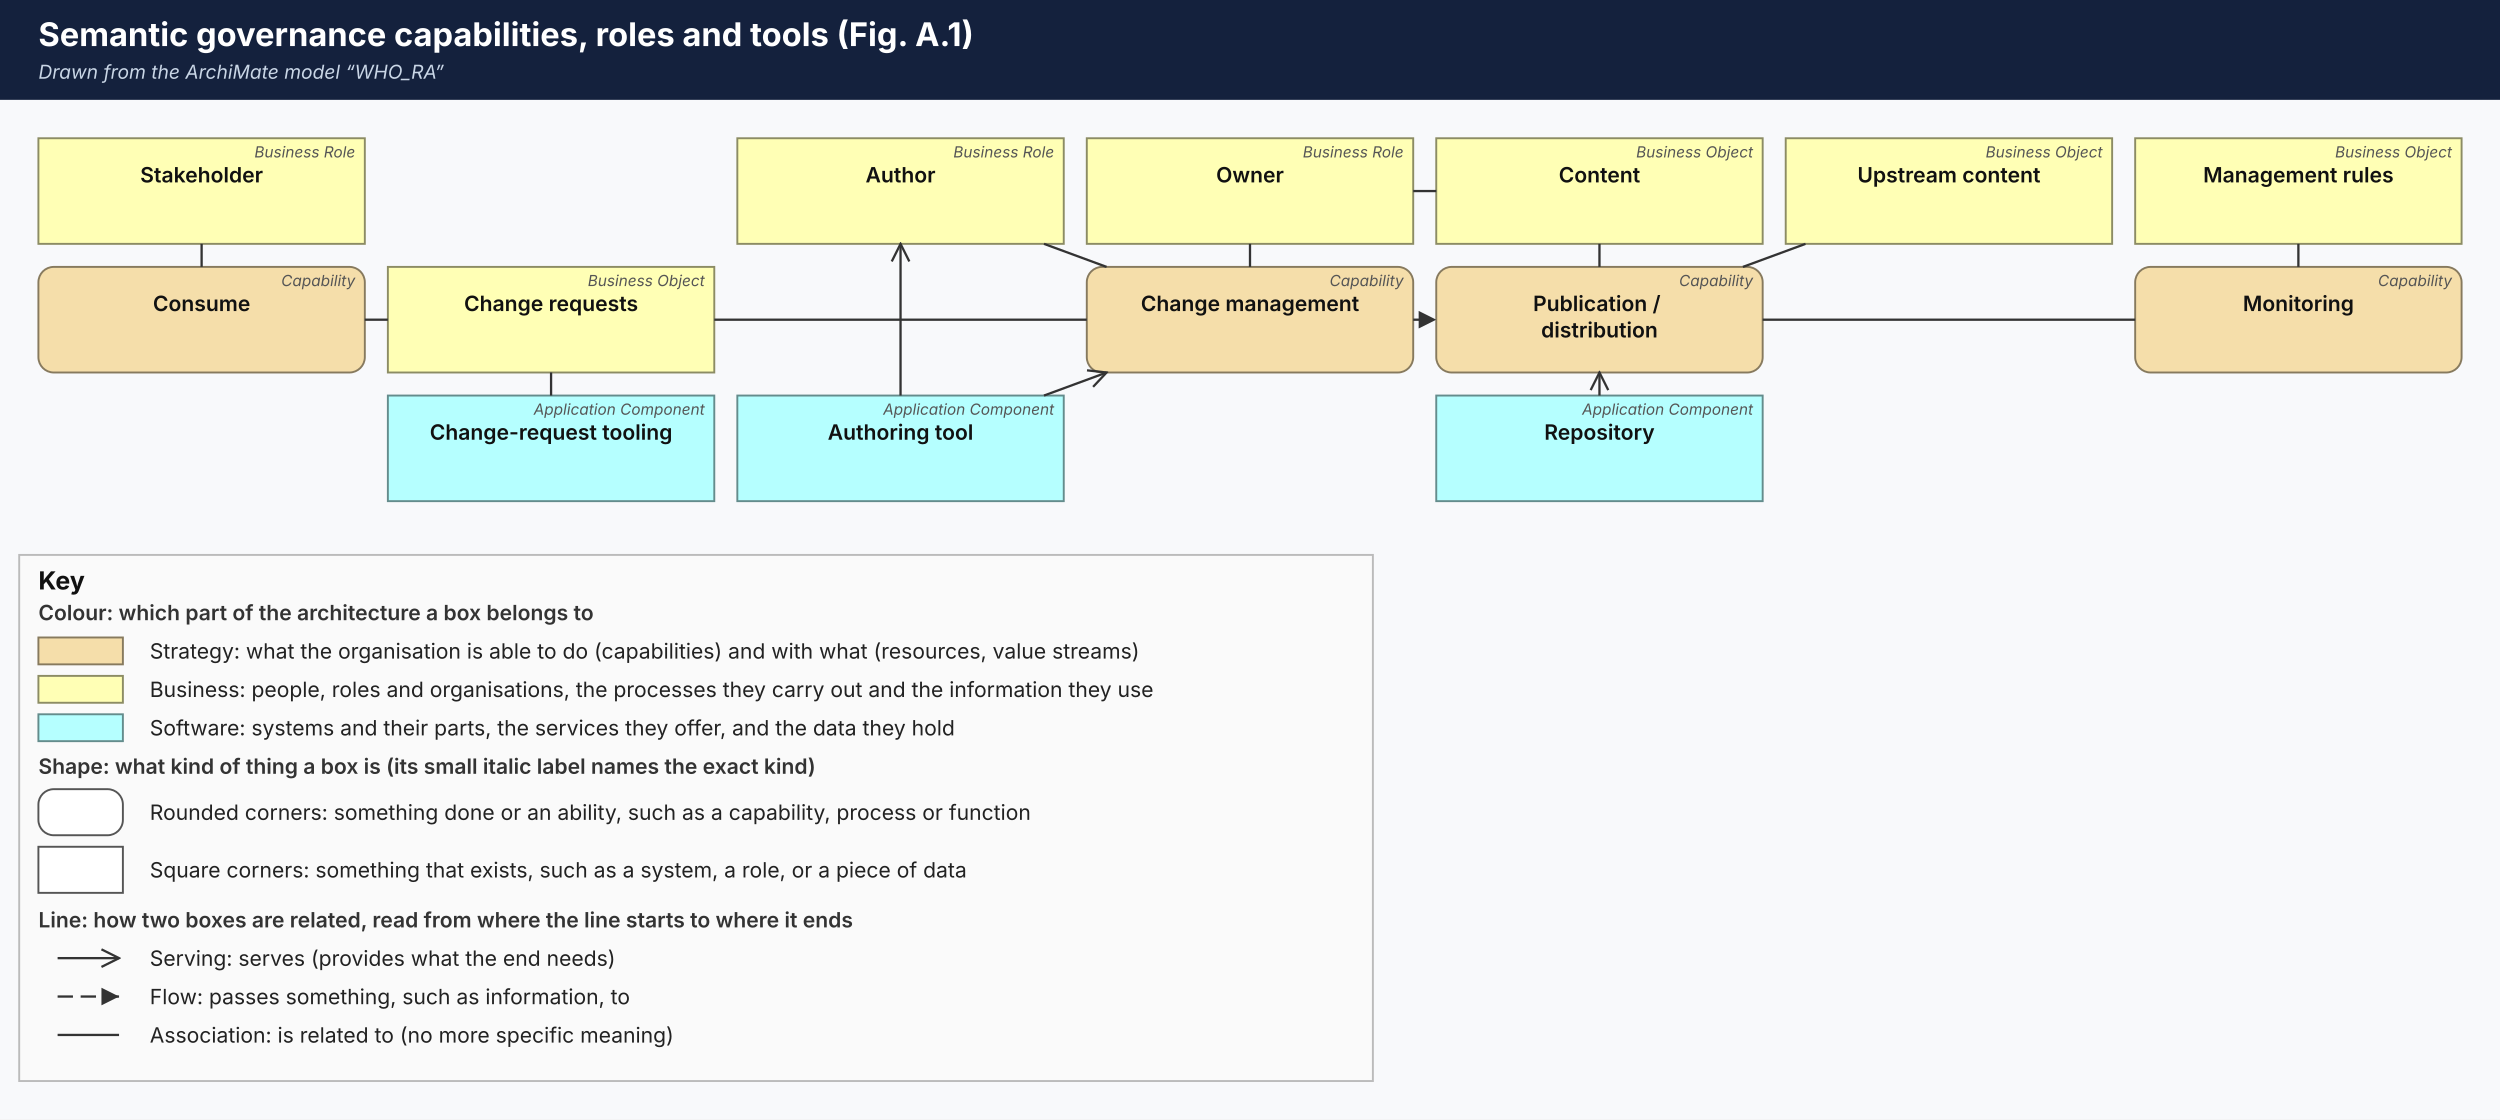
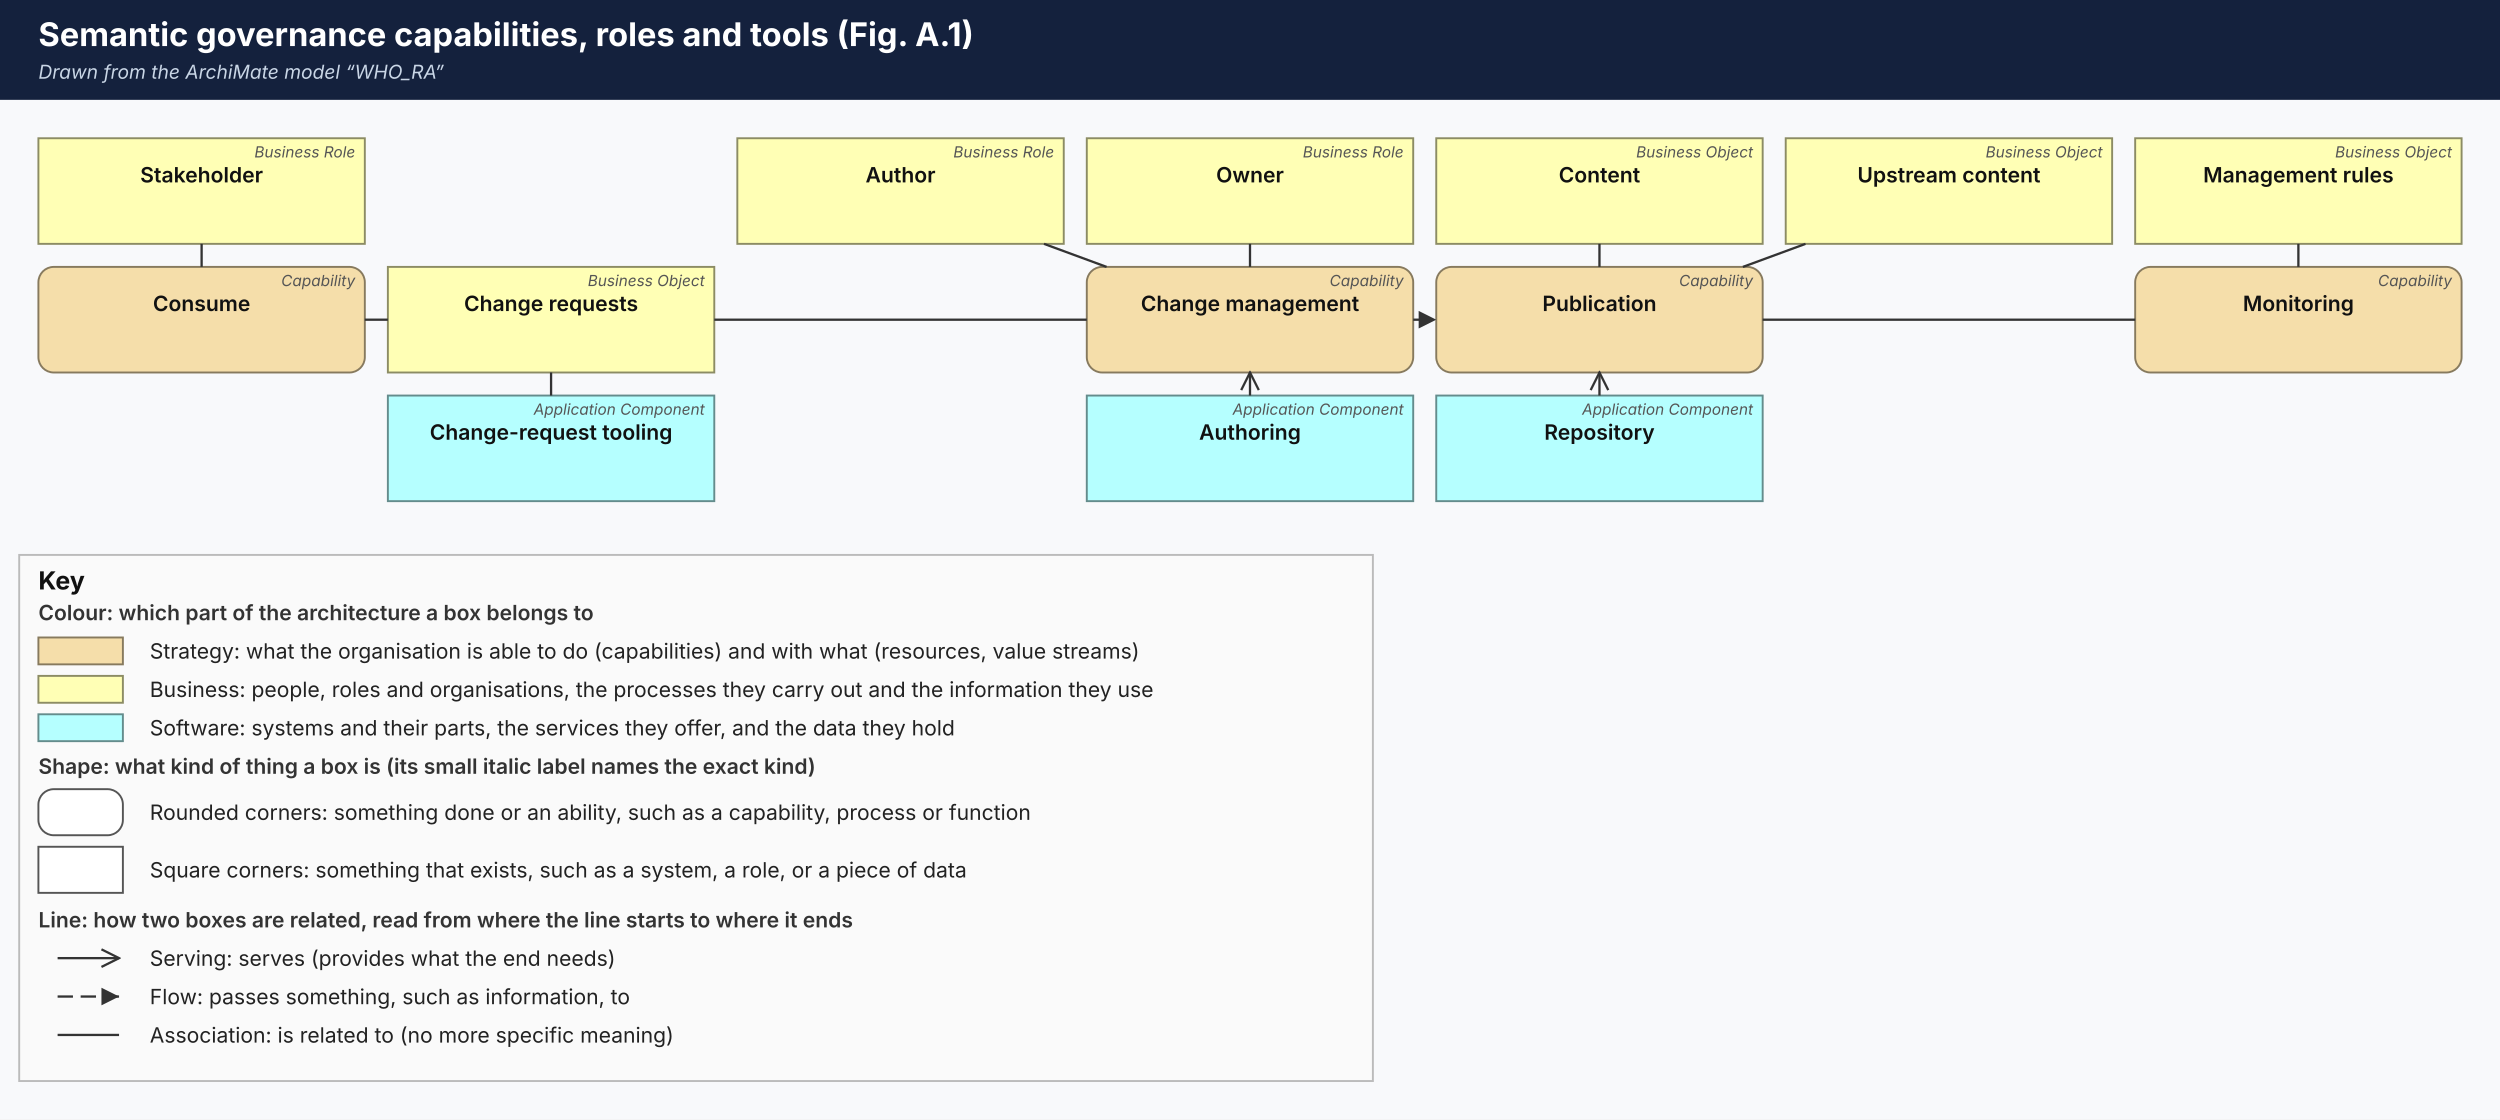
<svg xmlns="http://www.w3.org/2000/svg" viewBox="4 -48 1302 583" width="1302" height="583" role="img" aria-labelledby="av-title">
  <style>
.av-name{font:600 11px Inter, "Segoe UI", system-ui, -apple-system, Helvetica, Arial, sans-serif;fill:#111}
.av-type{font:italic 8px Inter, "Segoe UI", system-ui, -apple-system, Helvetica, Arial, sans-serif;fill:#555}
.av-group{font:600 11px Inter, "Segoe UI", system-ui, -apple-system, Helvetica, Arial, sans-serif;fill:#333}
.av-note{font:10px Inter, "Segoe UI", system-ui, -apple-system, Helvetica, Arial, sans-serif;fill:#222}
.av-key{font:11px Inter, "Segoe UI", system-ui, -apple-system, Helvetica, Arial, sans-serif;fill:#222}
.av-keyh{font:600 11px Inter, "Segoe UI", system-ui, -apple-system, Helvetica, Arial, sans-serif;fill:#333}
.av-keyt{font:700 13px Inter, "Segoe UI", system-ui, -apple-system, Helvetica, Arial, sans-serif;fill:#111}
.av-rel{font:9px Inter, "Segoe UI", system-ui, -apple-system, Helvetica, Arial, sans-serif;fill:#333;paint-order:stroke;stroke:#fff;stroke-width:3px}
a:hover rect,a:hover polygon,a:focus rect,a:focus polygon{stroke:#06c;stroke-width:2.5}
</style>
  <defs>
    <marker id="arrow-open" viewBox="0 0 12 12" refX="11" refY="6" markerWidth="11" markerHeight="11" orient="auto-start-reverse" markerUnits="userSpaceOnUse">
      <path d="M1 1 L11 6 L1 11" fill="none" stroke="#333" stroke-width="1.3" />
    </marker>
    <marker id="arrow-filled" viewBox="0 0 12 12" refX="11" refY="6" markerWidth="11" markerHeight="11" orient="auto-start-reverse" markerUnits="userSpaceOnUse">
      <path d="M1 1 L11 6 L1 11 Z" fill="#333" />
    </marker>
    <marker id="arrow-small" viewBox="0 0 10 10" refX="9" refY="5" markerWidth="8" markerHeight="8" orient="auto-start-reverse" markerUnits="userSpaceOnUse">
      <path d="M1 1 L9 5 L1 9" fill="none" stroke="#333" stroke-width="1.2" />
    </marker>
    <marker id="triangle-hollow" viewBox="0 0 14 14" refX="13" refY="7" markerWidth="13" markerHeight="13" orient="auto-start-reverse" markerUnits="userSpaceOnUse">
      <path d="M1 1 L13 7 L1 13 Z" fill="#fff" stroke="#333" stroke-width="1.2" />
    </marker>
    <marker id="diamond-filled" viewBox="0 0 16 10" refX="1" refY="5" markerWidth="16" markerHeight="10" orient="auto-start-reverse" markerUnits="userSpaceOnUse">
      <path d="M1 5 L8 1 L15 5 L8 9 Z" fill="#333" />
    </marker>
    <marker id="diamond-hollow" viewBox="0 0 16 10" refX="1" refY="5" markerWidth="16" markerHeight="10" orient="auto-start-reverse" markerUnits="userSpaceOnUse">
      <path d="M1 5 L8 1 L15 5 L8 9 Z" fill="#fff" stroke="#333" stroke-width="1.2" />
    </marker>
    <marker id="dot" viewBox="0 0 8 8" refX="4" refY="4" markerWidth="7" markerHeight="7" orient="auto" markerUnits="userSpaceOnUse">
      <circle cx="4" cy="4" r="3.2" fill="#333" />
    </marker>
    <pattern id="missing" width="8" height="8" patternUnits="userSpaceOnUse" patternTransform="rotate(45)">
      <rect width="8" height="8" fill="#fff" />
      <line x1="0" y1="0" x2="0" y2="8" stroke="#d33" stroke-width="2" />
    </pattern>
  </defs>
  <rect x="4" y="-48" width="1302" height="583" fill="#f8f9fb" />
  <rect x="4" y="-48" width="1302" height="52" fill="#14213d" />
  <text x="24" y="-24" style="font:700 17px Inter, &quot;Segoe UI&quot;, system-ui, -apple-system, Helvetica, Arial, sans-serif;fill:#fff">Semantic governance capabilities, roles and tools (Fig. A.1)</text>
  <text x="24" y="-7" style="font:italic 10px Inter, &quot;Segoe UI&quot;, system-ui, -apple-system, Helvetica, Arial, sans-serif;fill:#c9d6e6">Drawn from the ArchiMate model “WHO_RA”</text>
  <g>
    <rect x="24" y="24" width="170" height="55" fill="#ffffb5" stroke="#8c8c64" stroke-width="1" />
    <text class="av-type" x="189" y="34" text-anchor="end">Business Role</text>
    <text class="av-name" x="109" y="47" text-anchor="middle">
      <tspan x="109" dy="0">Stakeholder</tspan>
    </text>
  </g>
  <g>
    <rect x="24" y="91" width="170" height="55" rx="8" fill="#f5deaa" stroke="#877a5e" stroke-width="1" />
    <text class="av-type" x="189" y="101" text-anchor="end">Capability</text>
    <text class="av-name" x="109" y="114" text-anchor="middle">
      <tspan x="109" dy="0">Consume</tspan>
    </text>
  </g>
  <g>
    <rect x="206" y="91" width="170" height="55" fill="#ffffb5" stroke="#8c8c64" stroke-width="1" />
    <text class="av-type" x="371" y="101" text-anchor="end">Business Object</text>
    <text class="av-name" x="291" y="114" text-anchor="middle">
      <tspan x="291" dy="0">Change requests</tspan>
    </text>
  </g>
  <g>
    <rect x="206" y="158" width="170" height="55" fill="#b5ffff" stroke="#648c8c" stroke-width="1" />
    <text class="av-type" x="371" y="168" text-anchor="end">Application Component</text>
    <text class="av-name" x="291" y="181" text-anchor="middle">
      <tspan x="291" dy="0">Change-request tooling</tspan>
    </text>
  </g>
  <g>
    <rect x="388" y="24" width="170" height="55" fill="#ffffb5" stroke="#8c8c64" stroke-width="1" />
    <text class="av-type" x="553" y="34" text-anchor="end">Business Role</text>
    <text class="av-name" x="473" y="47" text-anchor="middle">
      <tspan x="473" dy="0">Author</tspan>
    </text>
  </g>
  <g>
    <rect x="570" y="24" width="170" height="55" fill="#ffffb5" stroke="#8c8c64" stroke-width="1" />
    <text class="av-type" x="735" y="34" text-anchor="end">Business Role</text>
    <text class="av-name" x="655" y="47" text-anchor="middle">
      <tspan x="655" dy="0">Owner</tspan>
    </text>
  </g>
  <g>
    <rect x="570" y="91" width="170" height="55" rx="8" fill="#f5deaa" stroke="#877a5e" stroke-width="1" />
    <text class="av-type" x="735" y="101" text-anchor="end">Capability</text>
    <text class="av-name" x="655" y="114" text-anchor="middle">
      <tspan x="655" dy="0">Change management</tspan>
    </text>
  </g>
  <g>
-     <rect x="388" y="158" width="170" height="55" fill="#b5ffff" stroke="#648c8c" stroke-width="1" />
-     <text class="av-type" x="553" y="168" text-anchor="end">Application Component</text>
-     <text class="av-name" x="473" y="181" text-anchor="middle">
-       <tspan x="473" dy="0">Authoring tool</tspan>
+     <rect x="570" y="158" width="170" height="55" fill="#b5ffff" stroke="#648c8c" stroke-width="1" />
+     <text class="av-type" x="735" y="168" text-anchor="end">Application Component</text>
+     <text class="av-name" x="655" y="181" text-anchor="middle">
+       <tspan x="655" dy="0">Authoring</tspan>
    </text>
  </g>
  <g>
    <rect x="752" y="24" width="170" height="55" fill="#ffffb5" stroke="#8c8c64" stroke-width="1" />
    <text class="av-type" x="917" y="34" text-anchor="end">Business Object</text>
    <text class="av-name" x="837" y="47" text-anchor="middle">
      <tspan x="837" dy="0">Content</tspan>
    </text>
  </g>
  <g>
    <rect x="934" y="24" width="170" height="55" fill="#ffffb5" stroke="#8c8c64" stroke-width="1" />
    <text class="av-type" x="1099" y="34" text-anchor="end">Business Object</text>
    <text class="av-name" x="1019" y="47" text-anchor="middle">
      <tspan x="1019" dy="0">Upstream content</tspan>
    </text>
  </g>
  <g>
    <rect x="752" y="91" width="170" height="55" rx="8" fill="#f5deaa" stroke="#877a5e" stroke-width="1" />
    <text class="av-type" x="917" y="101" text-anchor="end">Capability</text>
    <text class="av-name" x="837" y="114" text-anchor="middle">
-       <tspan x="837" dy="0">Publication /</tspan>
-       <tspan x="837" dy="13.75">distribution</tspan>
+       <tspan x="837" dy="0">Publication</tspan>
    </text>
  </g>
  <g>
    <rect x="752" y="158" width="170" height="55" fill="#b5ffff" stroke="#648c8c" stroke-width="1" />
    <text class="av-type" x="917" y="168" text-anchor="end">Application Component</text>
    <text class="av-name" x="837" y="181" text-anchor="middle">
      <tspan x="837" dy="0">Repository</tspan>
    </text>
  </g>
  <g>
    <rect x="1116" y="24" width="170" height="55" fill="#ffffb5" stroke="#8c8c64" stroke-width="1" />
    <text class="av-type" x="1281" y="34" text-anchor="end">Business Object</text>
    <text class="av-name" x="1201" y="47" text-anchor="middle">
      <tspan x="1201" dy="0">Management rules</tspan>
    </text>
  </g>
  <g>
    <rect x="1116" y="91" width="170" height="55" rx="8" fill="#f5deaa" stroke="#877a5e" stroke-width="1" />
    <text class="av-type" x="1281" y="101" text-anchor="end">Capability</text>
    <text class="av-name" x="1201" y="114" text-anchor="middle">
      <tspan x="1201" dy="0">Monitoring</tspan>
    </text>
  </g>
  <g>
    <path d="M109 79 L109 91" fill="none" stroke="#333" stroke-width="1.2" />
    <path d="M109 79 L109 91" fill="none" stroke="transparent" stroke-width="8" />
  </g>
  <g>
    <path d="M194 118.5 L206 118.5" fill="none" stroke="#333" stroke-width="1.2" />
    <path d="M194 118.5 L206 118.5" fill="none" stroke="transparent" stroke-width="8" />
  </g>
  <g>
    <path d="M376 118.5 L570 118.5" fill="none" stroke="#333" stroke-width="1.2" />
    <path d="M376 118.5 L570 118.5" fill="none" stroke="transparent" stroke-width="8" />
  </g>
  <g>
    <path d="M291 158 L291 146" fill="none" stroke="#333" stroke-width="1.2" />
    <path d="M291 158 L291 146" fill="none" stroke="transparent" stroke-width="8" />
  </g>
  <g>
    <path d="M547.7 79 L580.3 91" fill="none" stroke="#333" stroke-width="1.2" />
    <path d="M547.7 79 L580.3 91" fill="none" stroke="transparent" stroke-width="8" />
  </g>
  <g>
    <path d="M655 91 L655 79" fill="none" stroke="#333" stroke-width="1.2" />
    <path d="M655 91 L655 79" fill="none" stroke="transparent" stroke-width="8" />
  </g>
  <g>
    <path d="M740 118.5 L752 118.5" fill="none" stroke="#333" stroke-width="1.2" stroke-dasharray="8 4" marker-end="url(#arrow-filled)" />
    <path d="M740 118.5 L752 118.5" fill="none" stroke="transparent" stroke-width="8" />
  </g>
  <g>
-     <path d="M473 158 L473 79" fill="none" stroke="#333" stroke-width="1.2" marker-end="url(#arrow-open)" />
-     <path d="M473 158 L473 79" fill="none" stroke="transparent" stroke-width="8" />
-   </g>
-   <g>
-     <path d="M547.7 158 L580.3 146" fill="none" stroke="#333" stroke-width="1.2" marker-end="url(#arrow-open)" />
-     <path d="M547.7 158 L580.3 146" fill="none" stroke="transparent" stroke-width="8" />
-   </g>
-   <g>
-     <path d="M752 51.5 L740 51.5" fill="none" stroke="#333" stroke-width="1.2" />
-     <path d="M752 51.5 L740 51.5" fill="none" stroke="transparent" stroke-width="8" />
+     <path d="M655 158 L655 146" fill="none" stroke="#333" stroke-width="1.2" marker-end="url(#arrow-open)" />
+     <path d="M655 158 L655 146" fill="none" stroke="transparent" stroke-width="8" />
  </g>
  <g>
    <path d="M944.3 79 L911.7 91" fill="none" stroke="#333" stroke-width="1.2" />
    <path d="M944.3 79 L911.7 91" fill="none" stroke="transparent" stroke-width="8" />
  </g>
  <g>
    <path d="M837 91 L837 79" fill="none" stroke="#333" stroke-width="1.2" />
    <path d="M837 91 L837 79" fill="none" stroke="transparent" stroke-width="8" />
  </g>
  <g>
    <path d="M837 158 L837 146" fill="none" stroke="#333" stroke-width="1.2" marker-end="url(#arrow-open)" />
    <path d="M837 158 L837 146" fill="none" stroke="transparent" stroke-width="8" />
  </g>
  <g>
    <path d="M1201 79 L1201 91" fill="none" stroke="#333" stroke-width="1.2" />
    <path d="M1201 79 L1201 91" fill="none" stroke="transparent" stroke-width="8" />
  </g>
  <g>
    <path d="M1116 118.5 L922 118.5" fill="none" stroke="#333" stroke-width="1.2" />
    <path d="M1116 118.5 L922 118.5" fill="none" stroke="transparent" stroke-width="8" />
  </g>
  <g class="av-legend">
    <rect x="14" y="241" width="705" height="274" fill="#fafafa" stroke="#bbb" />
    <text class="av-keyt" x="24" y="259">Key</text>
    <text class="av-keyh" x="24" y="275">Colour: which part of the architecture a box belongs to</text>
    <rect x="24" y="284" width="44" height="14" fill="#f5deaa" stroke="#877a5e" />
    <text class="av-key" x="82" y="295">Strategy: what the organisation is able to do (capabilities) and with what (resources, value streams)</text>
    <rect x="24" y="304" width="44" height="14" fill="#ffffb5" stroke="#8c8c64" />
    <text class="av-key" x="82" y="315">Business: people, roles and organisations, the processes they carry out and the information they use</text>
    <rect x="24" y="324" width="44" height="14" fill="#b5ffff" stroke="#648c8c" />
    <text class="av-key" x="82" y="335">Software: systems and their parts, the services they offer, and the data they hold</text>
    <text class="av-keyh" x="24" y="355">Shape: what kind of thing a box is (its small italic label names the exact kind)</text>
    <rect x="24" y="363" width="44" height="24" rx="8" fill="#fff" stroke="#555" />
    <text class="av-key" x="82" y="379">Rounded corners: something done or an ability, such as a capability, process or function</text>
    <rect x="24" y="393" width="44" height="24" fill="#fff" stroke="#555" />
    <text class="av-key" x="82" y="409">Square corners: something that exists, such as a system, a role, or a piece of data</text>
    <text class="av-keyh" x="24" y="435">Line: how two boxes are related, read from where the line starts to where it ends</text>
    <path d="M34 451 L66 451" fill="none" stroke="#333" stroke-width="1.2" marker-end="url(#arrow-open)" />
    <text class="av-key" x="82" y="455">Serving: serves (provides what the end needs)</text>
    <path d="M34 471 L66 471" fill="none" stroke="#333" stroke-width="1.2" stroke-dasharray="8 4" marker-end="url(#arrow-filled)" />
    <text class="av-key" x="82" y="475">Flow: passes something, such as information, to</text>
    <path d="M34 491 L66 491" fill="none" stroke="#333" stroke-width="1.2" />
    <text class="av-key" x="82" y="495">Association: is related to (no more specific meaning)</text>
  </g>
</svg>
